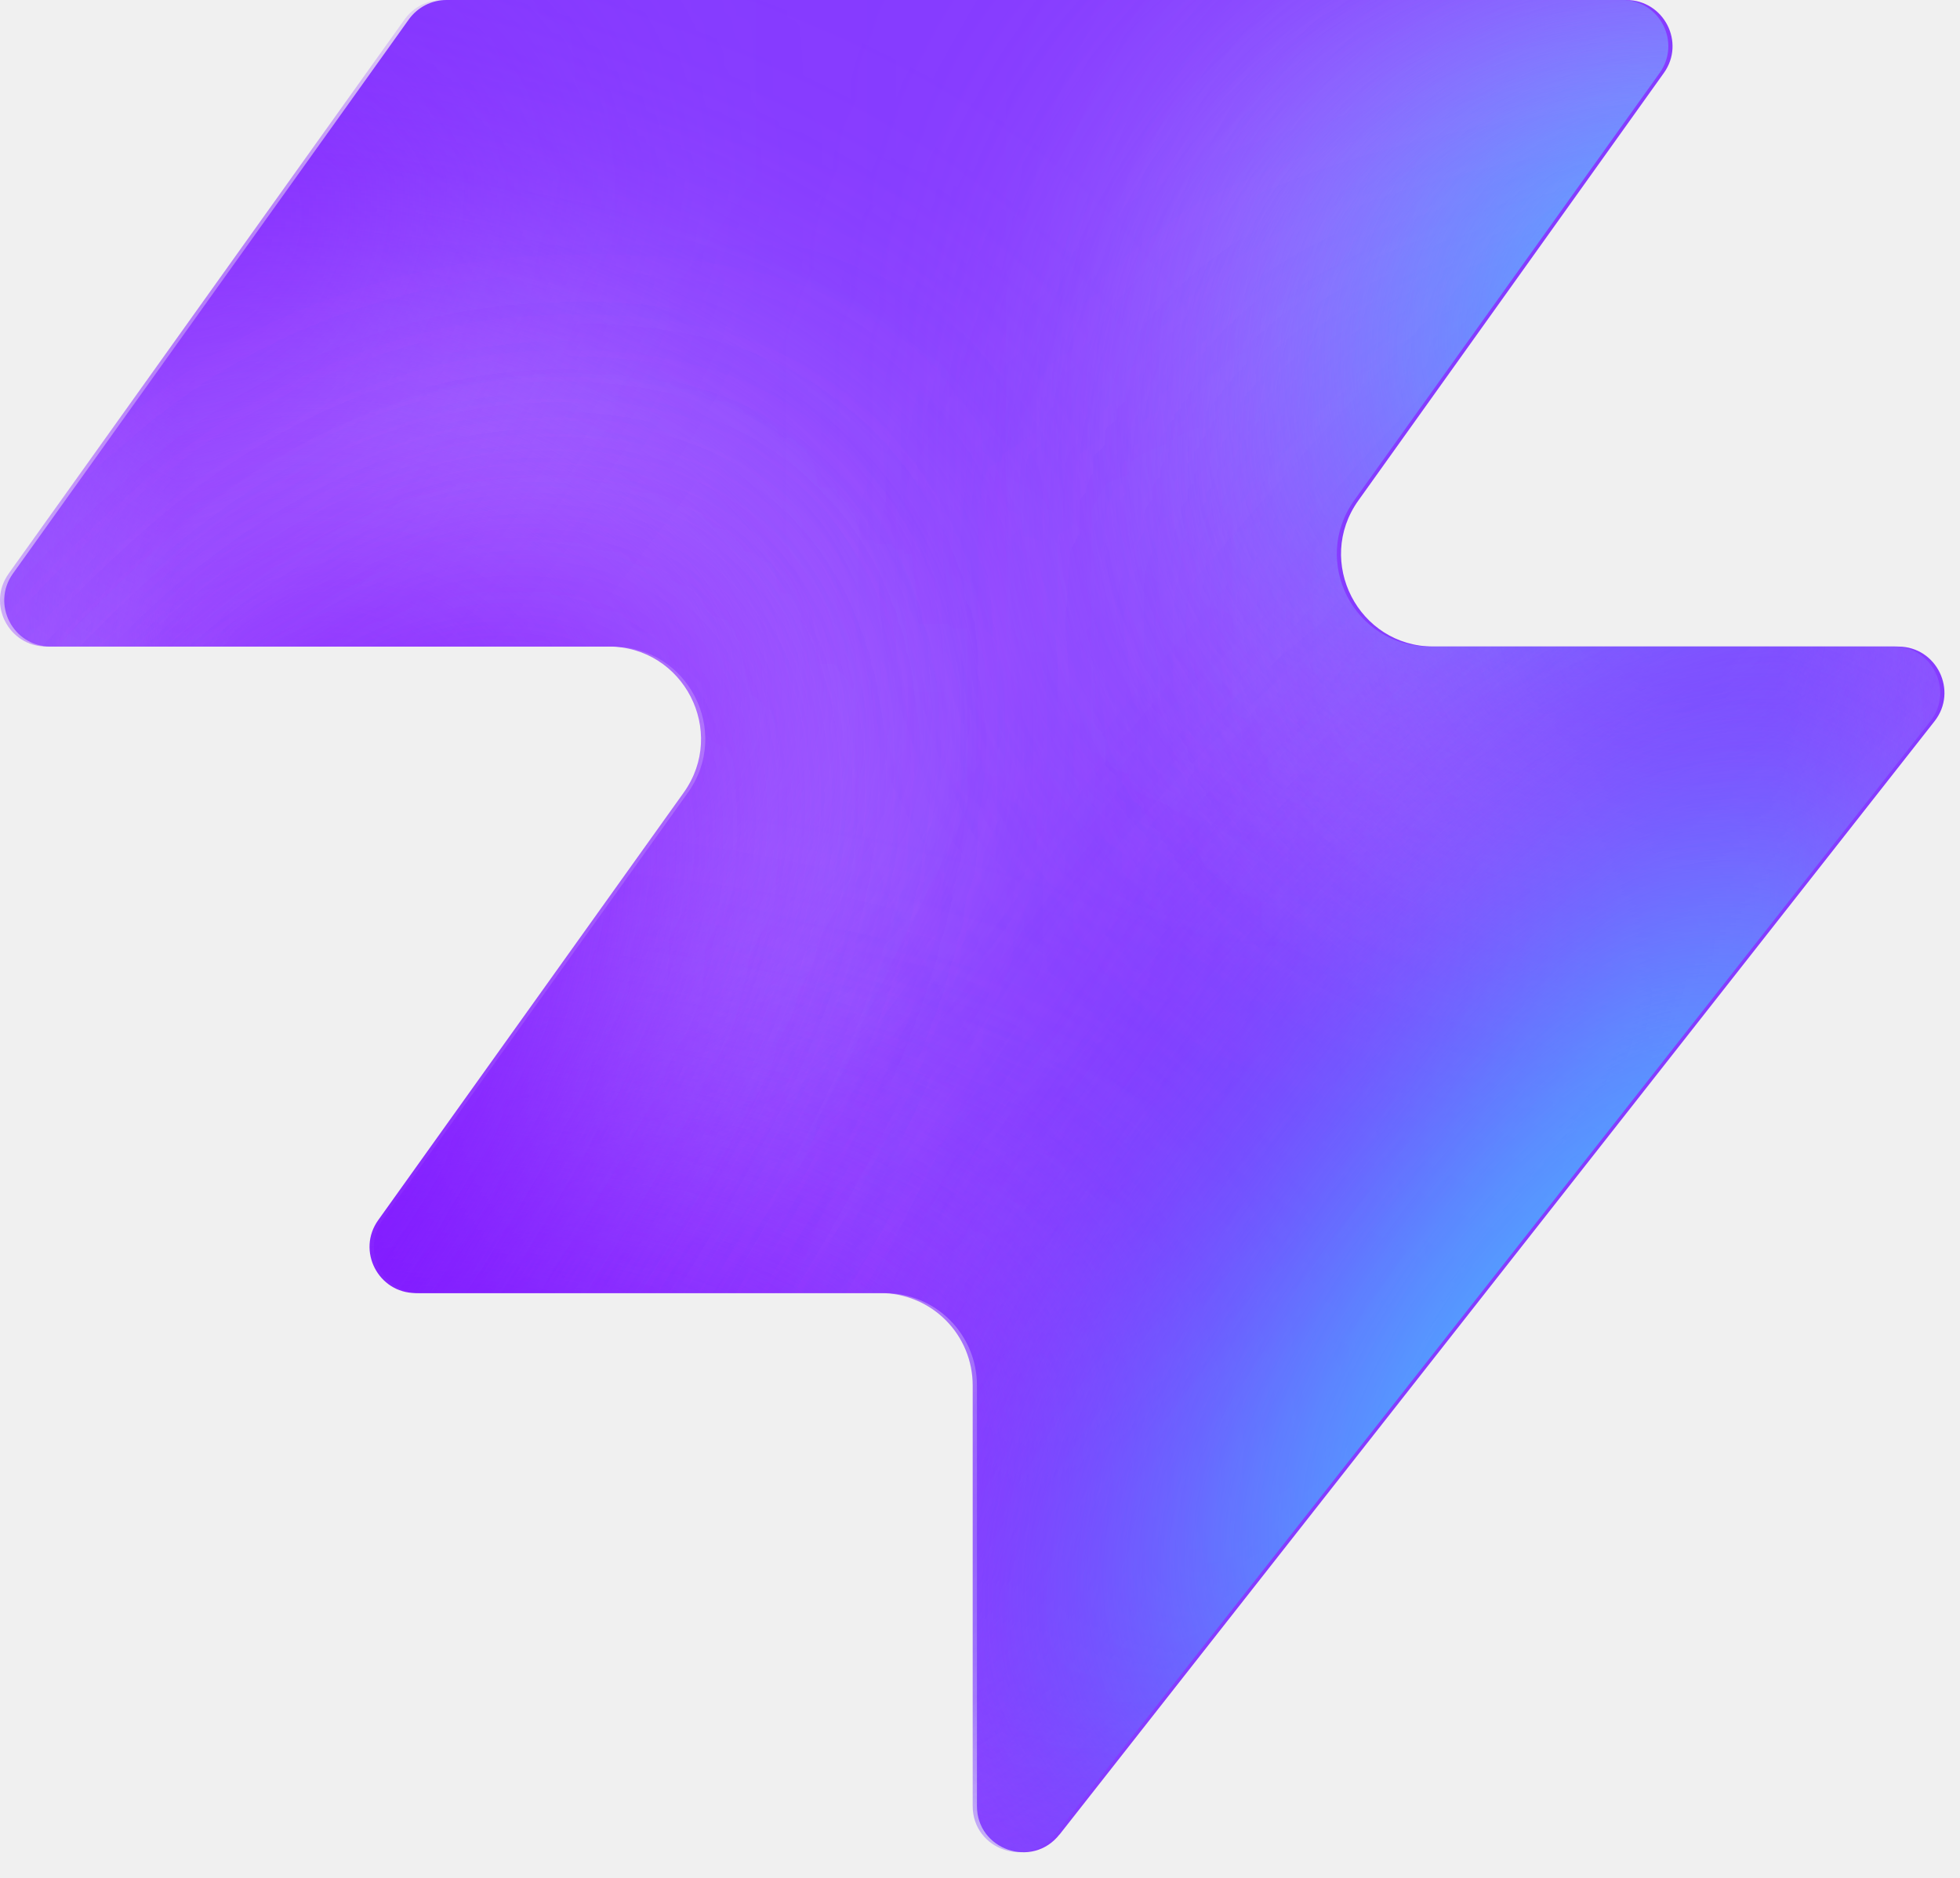
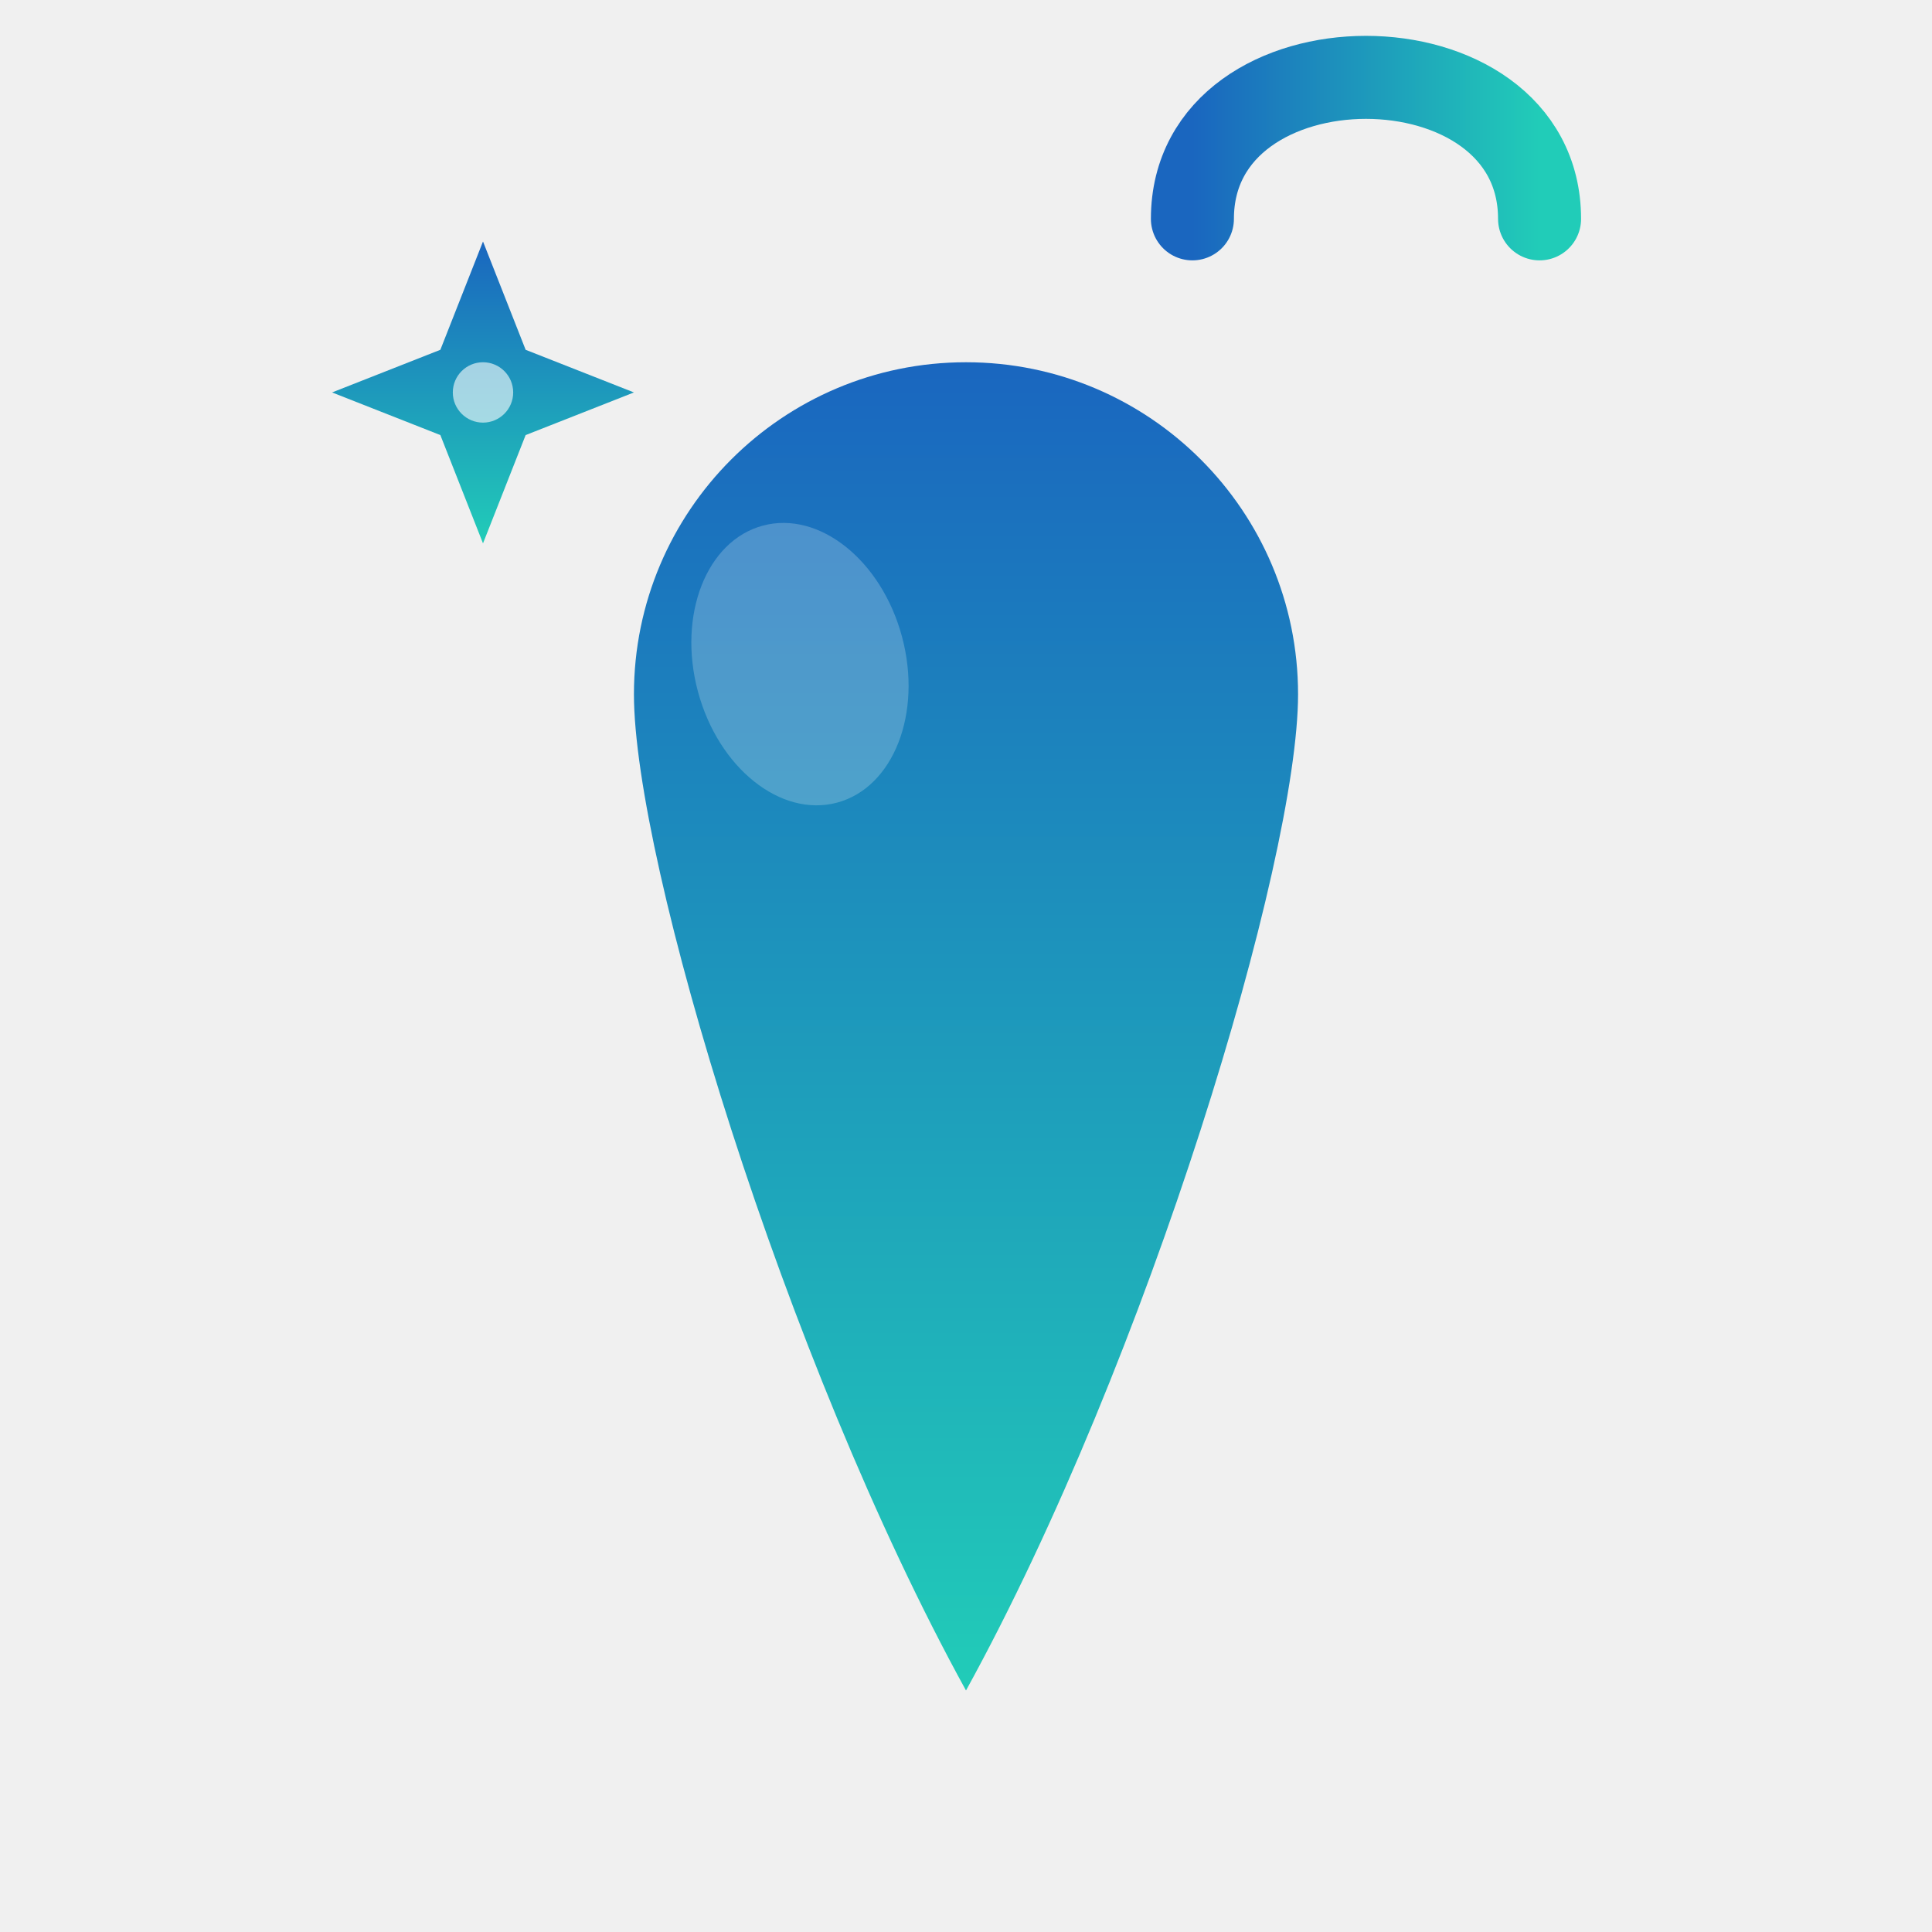
- <svg xmlns="http://www.w3.org/2000/svg" width="48" height="46" fill="none" viewBox="0 0 48 46">
-   <path fill="#863bff" d="M25.946 44.938c-.664.845-2.021.375-2.021-.698V33.937a2.26 2.26 0 0 0-2.262-2.262H10.287c-.92 0-1.456-1.04-.92-1.788l7.48-10.471c1.07-1.497 0-3.578-1.842-3.578H1.237c-.92 0-1.456-1.04-.92-1.788L10.013.474c.214-.297.556-.474.92-.474h28.894c.92 0 1.456 1.04.92 1.788l-7.48 10.471c-1.07 1.498 0 3.579 1.842 3.579h11.377c.943 0 1.473 1.088.89 1.83L25.947 44.94z" style="fill:#863bff;fill:color(display-p3 .525 .23 1);fill-opacity:1" />
-   <mask id="a" width="48" height="46" x="0" y="0" maskUnits="userSpaceOnUse" style="mask-type:alpha">
-     <path fill="#000" d="M25.842 44.938c-.664.844-2.021.375-2.021-.698V33.937a2.26 2.26 0 0 0-2.262-2.262H10.183c-.92 0-1.456-1.04-.92-1.788l7.48-10.471c1.07-1.498 0-3.579-1.842-3.579H1.133c-.92 0-1.456-1.04-.92-1.787L9.91.473c.214-.297.556-.474.92-.474h28.894c.92 0 1.456 1.04.92 1.788l-7.48 10.471c-1.07 1.498 0 3.578 1.842 3.578h11.377c.943 0 1.473 1.088.89 1.832L25.843 44.94z" style="fill:#000;fill-opacity:1" />
-   </mask>
-   <g mask="url(#a)">
-     <g filter="url(#b)">
-       <ellipse cx="5.508" cy="14.704" fill="#ede6ff" rx="5.508" ry="14.704" style="fill:#ede6ff;fill:color(display-p3 .927 .903 1);fill-opacity:1" transform="matrix(.00324 1 1 -.00324 -4.47 31.516)" />
-     </g>
-     <g filter="url(#c)">
-       <ellipse cx="10.399" cy="29.851" fill="#ede6ff" rx="10.399" ry="29.851" style="fill:#ede6ff;fill:color(display-p3 .927 .903 1);fill-opacity:1" transform="matrix(.00324 1 1 -.00324 -39.328 7.883)" />
-     </g>
-     <g filter="url(#d)">
-       <ellipse cx="5.508" cy="30.487" fill="#7e14ff" rx="5.508" ry="30.487" style="fill:#7e14ff;fill:color(display-p3 .492 .077 1);fill-opacity:1" transform="rotate(89.814 -25.913 -14.639)scale(1 -1)" />
-     </g>
-     <g filter="url(#e)">
-       <ellipse cx="5.508" cy="30.599" fill="#7e14ff" rx="5.508" ry="30.599" style="fill:#7e14ff;fill:color(display-p3 .492 .077 1);fill-opacity:1" transform="rotate(89.814 -32.644 -3.334)scale(1 -1)" />
-     </g>
-     <g filter="url(#f)">
-       <ellipse cx="5.508" cy="30.599" fill="#7e14ff" rx="5.508" ry="30.599" style="fill:#7e14ff;fill:color(display-p3 .492 .077 1);fill-opacity:1" transform="matrix(.00324 1 1 -.00324 -34.34 30.47)" />
-     </g>
-     <g filter="url(#g)">
-       <ellipse cx="14.072" cy="22.078" fill="#ede6ff" rx="14.072" ry="22.078" style="fill:#ede6ff;fill:color(display-p3 .927 .903 1);fill-opacity:1" transform="rotate(93.35 24.506 48.493)scale(-1 1)" />
-     </g>
-     <g filter="url(#h)">
-       <ellipse cx="3.47" cy="21.501" fill="#7e14ff" rx="3.47" ry="21.501" style="fill:#7e14ff;fill:color(display-p3 .492 .077 1);fill-opacity:1" transform="rotate(89.009 28.708 47.59)scale(-1 1)" />
-     </g>
-     <g filter="url(#i)">
-       <ellipse cx="3.47" cy="21.501" fill="#7e14ff" rx="3.47" ry="21.501" style="fill:#7e14ff;fill:color(display-p3 .492 .077 1);fill-opacity:1" transform="rotate(89.009 28.708 47.59)scale(-1 1)" />
-     </g>
-     <g filter="url(#j)">
-       <ellipse cx=".387" cy="8.972" fill="#7e14ff" rx="4.407" ry="29.108" style="fill:#7e14ff;fill:color(display-p3 .492 .077 1);fill-opacity:1" transform="rotate(39.51 .387 8.972)" />
-     </g>
-     <g filter="url(#k)">
-       <ellipse cx="47.523" cy="-6.092" fill="#7e14ff" rx="4.407" ry="29.108" style="fill:#7e14ff;fill:color(display-p3 .492 .077 1);fill-opacity:1" transform="rotate(37.892 47.523 -6.092)" />
-     </g>
-     <g filter="url(#l)">
-       <ellipse cx="41.412" cy="6.333" fill="#47bfff" rx="5.971" ry="9.665" style="fill:#47bfff;fill:color(display-p3 .28 .748 1);fill-opacity:1" transform="rotate(37.892 41.412 6.333)" />
-     </g>
-     <g filter="url(#m)">
-       <ellipse cx="-1.879" cy="38.332" fill="#7e14ff" rx="4.407" ry="29.108" style="fill:#7e14ff;fill:color(display-p3 .492 .077 1);fill-opacity:1" transform="rotate(37.892 -1.88 38.332)" />
-     </g>
-     <g filter="url(#n)">
-       <ellipse cx="-1.879" cy="38.332" fill="#7e14ff" rx="4.407" ry="29.108" style="fill:#7e14ff;fill:color(display-p3 .492 .077 1);fill-opacity:1" transform="rotate(37.892 -1.88 38.332)" />
-     </g>
-     <g filter="url(#o)">
-       <ellipse cx="35.651" cy="29.907" fill="#7e14ff" rx="4.407" ry="29.108" style="fill:#7e14ff;fill:color(display-p3 .492 .077 1);fill-opacity:1" transform="rotate(37.892 35.651 29.907)" />
-     </g>
-     <g filter="url(#p)">
-       <ellipse cx="38.418" cy="32.4" fill="#47bfff" rx="5.971" ry="15.297" style="fill:#47bfff;fill:color(display-p3 .28 .748 1);fill-opacity:1" transform="rotate(37.892 38.418 32.4)" />
-     </g>
-   </g>
+ <svg xmlns="http://www.w3.org/2000/svg" viewBox="0 0 512 512" width="512" height="512">
  <defs>
-     <filter id="b" width="60.045" height="41.654" x="-19.77" y="16.149" color-interpolation-filters="sRGB" filterUnits="userSpaceOnUse">
-       <feFlood flood-opacity="0" result="BackgroundImageFix" />
-       <feBlend in="SourceGraphic" in2="BackgroundImageFix" result="shape" />
-       <feGaussianBlur result="effect1_foregroundBlur_2002_17158" stdDeviation="7.659" />
-     </filter>
-     <filter id="c" width="90.34" height="51.437" x="-54.613" y="-7.533" color-interpolation-filters="sRGB" filterUnits="userSpaceOnUse">
-       <feFlood flood-opacity="0" result="BackgroundImageFix" />
-       <feBlend in="SourceGraphic" in2="BackgroundImageFix" result="shape" />
-       <feGaussianBlur result="effect1_foregroundBlur_2002_17158" stdDeviation="7.659" />
-     </filter>
-     <filter id="d" width="79.355" height="29.4" x="-49.64" y="2.03" color-interpolation-filters="sRGB" filterUnits="userSpaceOnUse">
-       <feFlood flood-opacity="0" result="BackgroundImageFix" />
-       <feBlend in="SourceGraphic" in2="BackgroundImageFix" result="shape" />
-       <feGaussianBlur result="effect1_foregroundBlur_2002_17158" stdDeviation="4.596" />
-     </filter>
-     <filter id="e" width="79.579" height="29.4" x="-45.045" y="20.029" color-interpolation-filters="sRGB" filterUnits="userSpaceOnUse">
-       <feFlood flood-opacity="0" result="BackgroundImageFix" />
-       <feBlend in="SourceGraphic" in2="BackgroundImageFix" result="shape" />
-       <feGaussianBlur result="effect1_foregroundBlur_2002_17158" stdDeviation="4.596" />
-     </filter>
-     <filter id="f" width="79.579" height="29.4" x="-43.513" y="21.178" color-interpolation-filters="sRGB" filterUnits="userSpaceOnUse">
-       <feFlood flood-opacity="0" result="BackgroundImageFix" />
-       <feBlend in="SourceGraphic" in2="BackgroundImageFix" result="shape" />
-       <feGaussianBlur result="effect1_foregroundBlur_2002_17158" stdDeviation="4.596" />
-     </filter>
-     <filter id="g" width="74.749" height="58.852" x="15.756" y="-17.901" color-interpolation-filters="sRGB" filterUnits="userSpaceOnUse">
-       <feFlood flood-opacity="0" result="BackgroundImageFix" />
-       <feBlend in="SourceGraphic" in2="BackgroundImageFix" result="shape" />
-       <feGaussianBlur result="effect1_foregroundBlur_2002_17158" stdDeviation="7.659" />
-     </filter>
-     <filter id="h" width="61.377" height="25.362" x="23.548" y="2.284" color-interpolation-filters="sRGB" filterUnits="userSpaceOnUse">
-       <feFlood flood-opacity="0" result="BackgroundImageFix" />
-       <feBlend in="SourceGraphic" in2="BackgroundImageFix" result="shape" />
-       <feGaussianBlur result="effect1_foregroundBlur_2002_17158" stdDeviation="4.596" />
-     </filter>
-     <filter id="i" width="61.377" height="25.362" x="23.548" y="2.284" color-interpolation-filters="sRGB" filterUnits="userSpaceOnUse">
-       <feFlood flood-opacity="0" result="BackgroundImageFix" />
-       <feBlend in="SourceGraphic" in2="BackgroundImageFix" result="shape" />
-       <feGaussianBlur result="effect1_foregroundBlur_2002_17158" stdDeviation="4.596" />
-     </filter>
-     <filter id="j" width="56.045" height="63.649" x="-27.636" y="-22.853" color-interpolation-filters="sRGB" filterUnits="userSpaceOnUse">
-       <feFlood flood-opacity="0" result="BackgroundImageFix" />
-       <feBlend in="SourceGraphic" in2="BackgroundImageFix" result="shape" />
-       <feGaussianBlur result="effect1_foregroundBlur_2002_17158" stdDeviation="4.596" />
-     </filter>
-     <filter id="k" width="54.814" height="64.646" x="20.116" y="-38.415" color-interpolation-filters="sRGB" filterUnits="userSpaceOnUse">
-       <feFlood flood-opacity="0" result="BackgroundImageFix" />
-       <feBlend in="SourceGraphic" in2="BackgroundImageFix" result="shape" />
-       <feGaussianBlur result="effect1_foregroundBlur_2002_17158" stdDeviation="4.596" />
-     </filter>
-     <filter id="l" width="33.541" height="35.313" x="24.641" y="-11.323" color-interpolation-filters="sRGB" filterUnits="userSpaceOnUse">
-       <feFlood flood-opacity="0" result="BackgroundImageFix" />
-       <feBlend in="SourceGraphic" in2="BackgroundImageFix" result="shape" />
-       <feGaussianBlur result="effect1_foregroundBlur_2002_17158" stdDeviation="4.596" />
-     </filter>
-     <filter id="m" width="54.814" height="64.646" x="-29.286" y="6.009" color-interpolation-filters="sRGB" filterUnits="userSpaceOnUse">
-       <feFlood flood-opacity="0" result="BackgroundImageFix" />
-       <feBlend in="SourceGraphic" in2="BackgroundImageFix" result="shape" />
-       <feGaussianBlur result="effect1_foregroundBlur_2002_17158" stdDeviation="4.596" />
-     </filter>
-     <filter id="n" width="54.814" height="64.646" x="-29.286" y="6.009" color-interpolation-filters="sRGB" filterUnits="userSpaceOnUse">
-       <feFlood flood-opacity="0" result="BackgroundImageFix" />
-       <feBlend in="SourceGraphic" in2="BackgroundImageFix" result="shape" />
-       <feGaussianBlur result="effect1_foregroundBlur_2002_17158" stdDeviation="4.596" />
-     </filter>
-     <filter id="o" width="54.814" height="64.646" x="8.244" y="-2.416" color-interpolation-filters="sRGB" filterUnits="userSpaceOnUse">
-       <feFlood flood-opacity="0" result="BackgroundImageFix" />
-       <feBlend in="SourceGraphic" in2="BackgroundImageFix" result="shape" />
-       <feGaussianBlur result="effect1_foregroundBlur_2002_17158" stdDeviation="4.596" />
-     </filter>
-     <filter id="p" width="39.409" height="43.623" x="18.713" y="10.588" color-interpolation-filters="sRGB" filterUnits="userSpaceOnUse">
-       <feFlood flood-opacity="0" result="BackgroundImageFix" />
-       <feBlend in="SourceGraphic" in2="BackgroundImageFix" result="shape" />
-       <feGaussianBlur result="effect1_foregroundBlur_2002_17158" stdDeviation="4.596" />
-     </filter>
+     <linearGradient id="g1" x1="0" y1="0" x2="0" y2="1">
+       <stop offset="0%" stop-color="#1A66BF" />
+       <stop offset="100%" stop-color="#21CCB8" />
+     </linearGradient>
+     <linearGradient id="g2" x1="0" y1="0" x2="1" y2="0">
+       <stop offset="0%" stop-color="#1A66BF" />
+       <stop offset="100%" stop-color="#21CCB8" />
+     </linearGradient>
  </defs>
+   <path d="M 256 448        C 207.6 360, 168 228, 168 184        C 168 135.4, 207.4 96, 256 96        C 304.6 96, 344 135.4, 344 184        C 344 228, 304.4 360, 256 448 Z" fill="url(#g1)" />
+   <ellipse cx="212" cy="176" rx="28" ry="38" fill="white" opacity="0.22" transform="rotate(-15 212 176)" />
+   <path d="M 316 58 C 316 8, 408 8, 408 58" fill="none" stroke="url(#g2)" stroke-width="22" stroke-linecap="round" />
+   <path d="M 128 64        L 139.3 92.7        L 168 104        L 139.3 115.3        L 128 144        L 116.7 115.3        L 88 104        L 116.7 92.7 Z" fill="url(#g1)" />
+   <circle cx="128" cy="104" r="8" fill="white" opacity="0.6" />
</svg>
